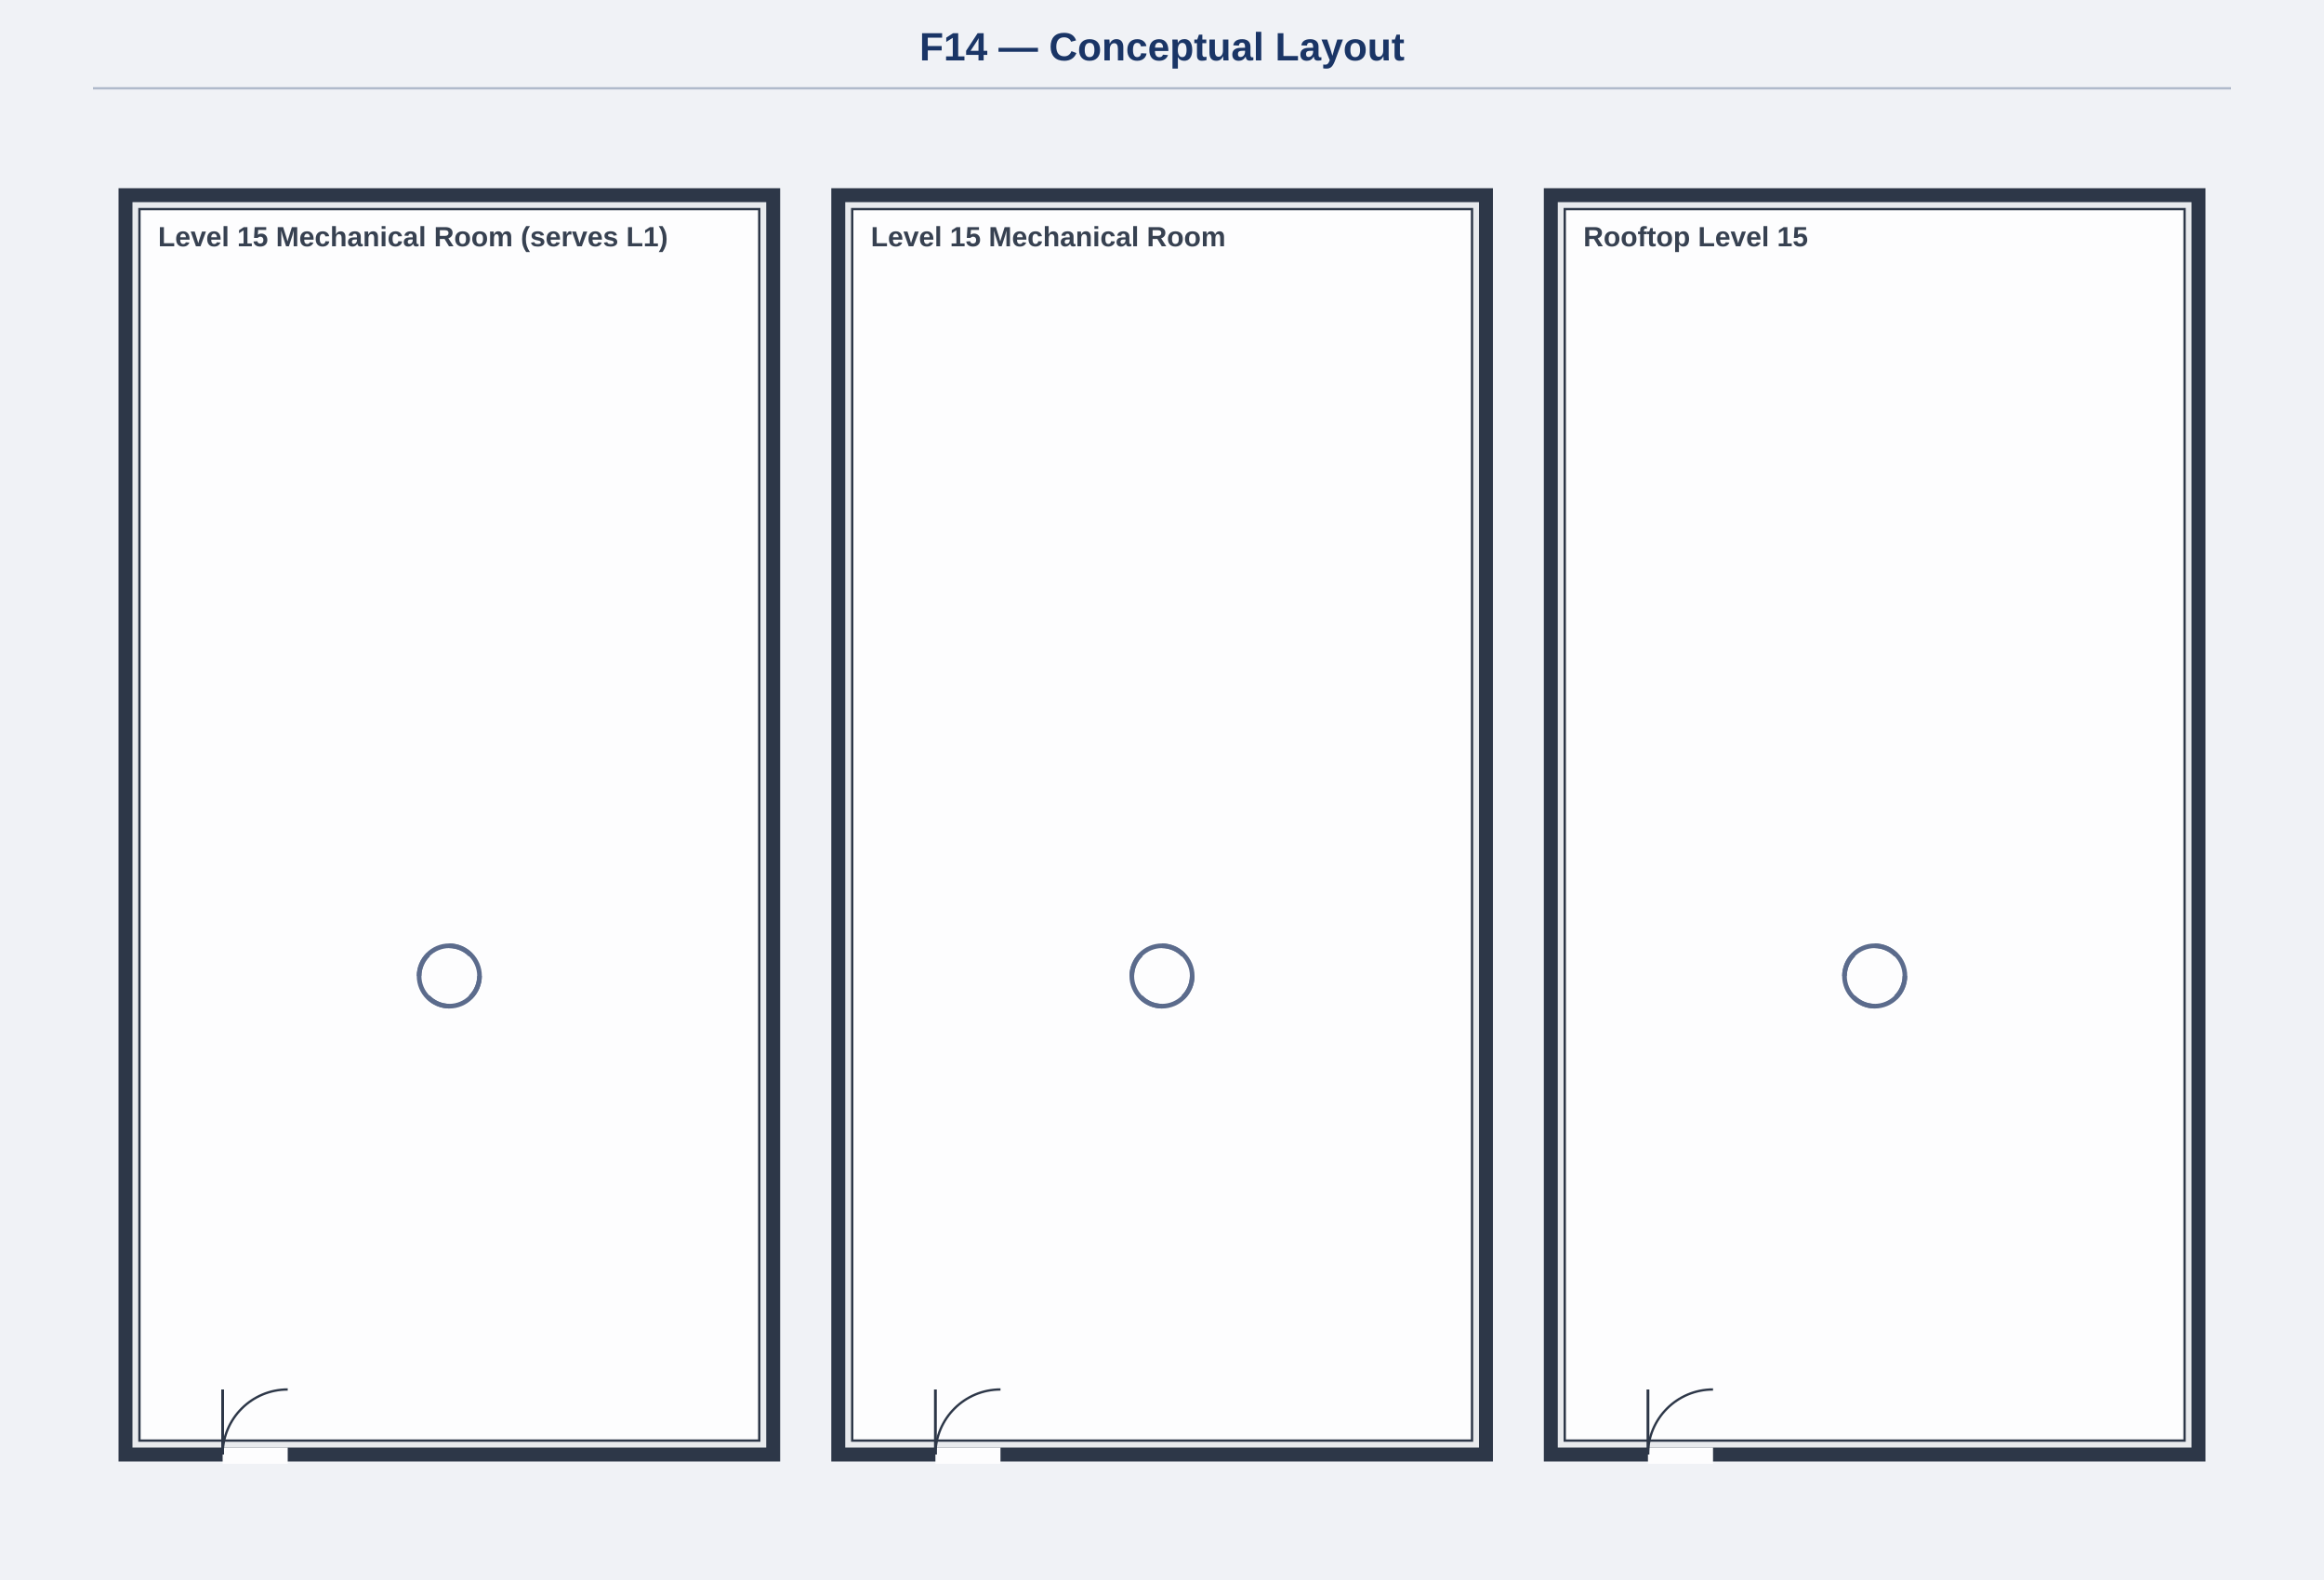
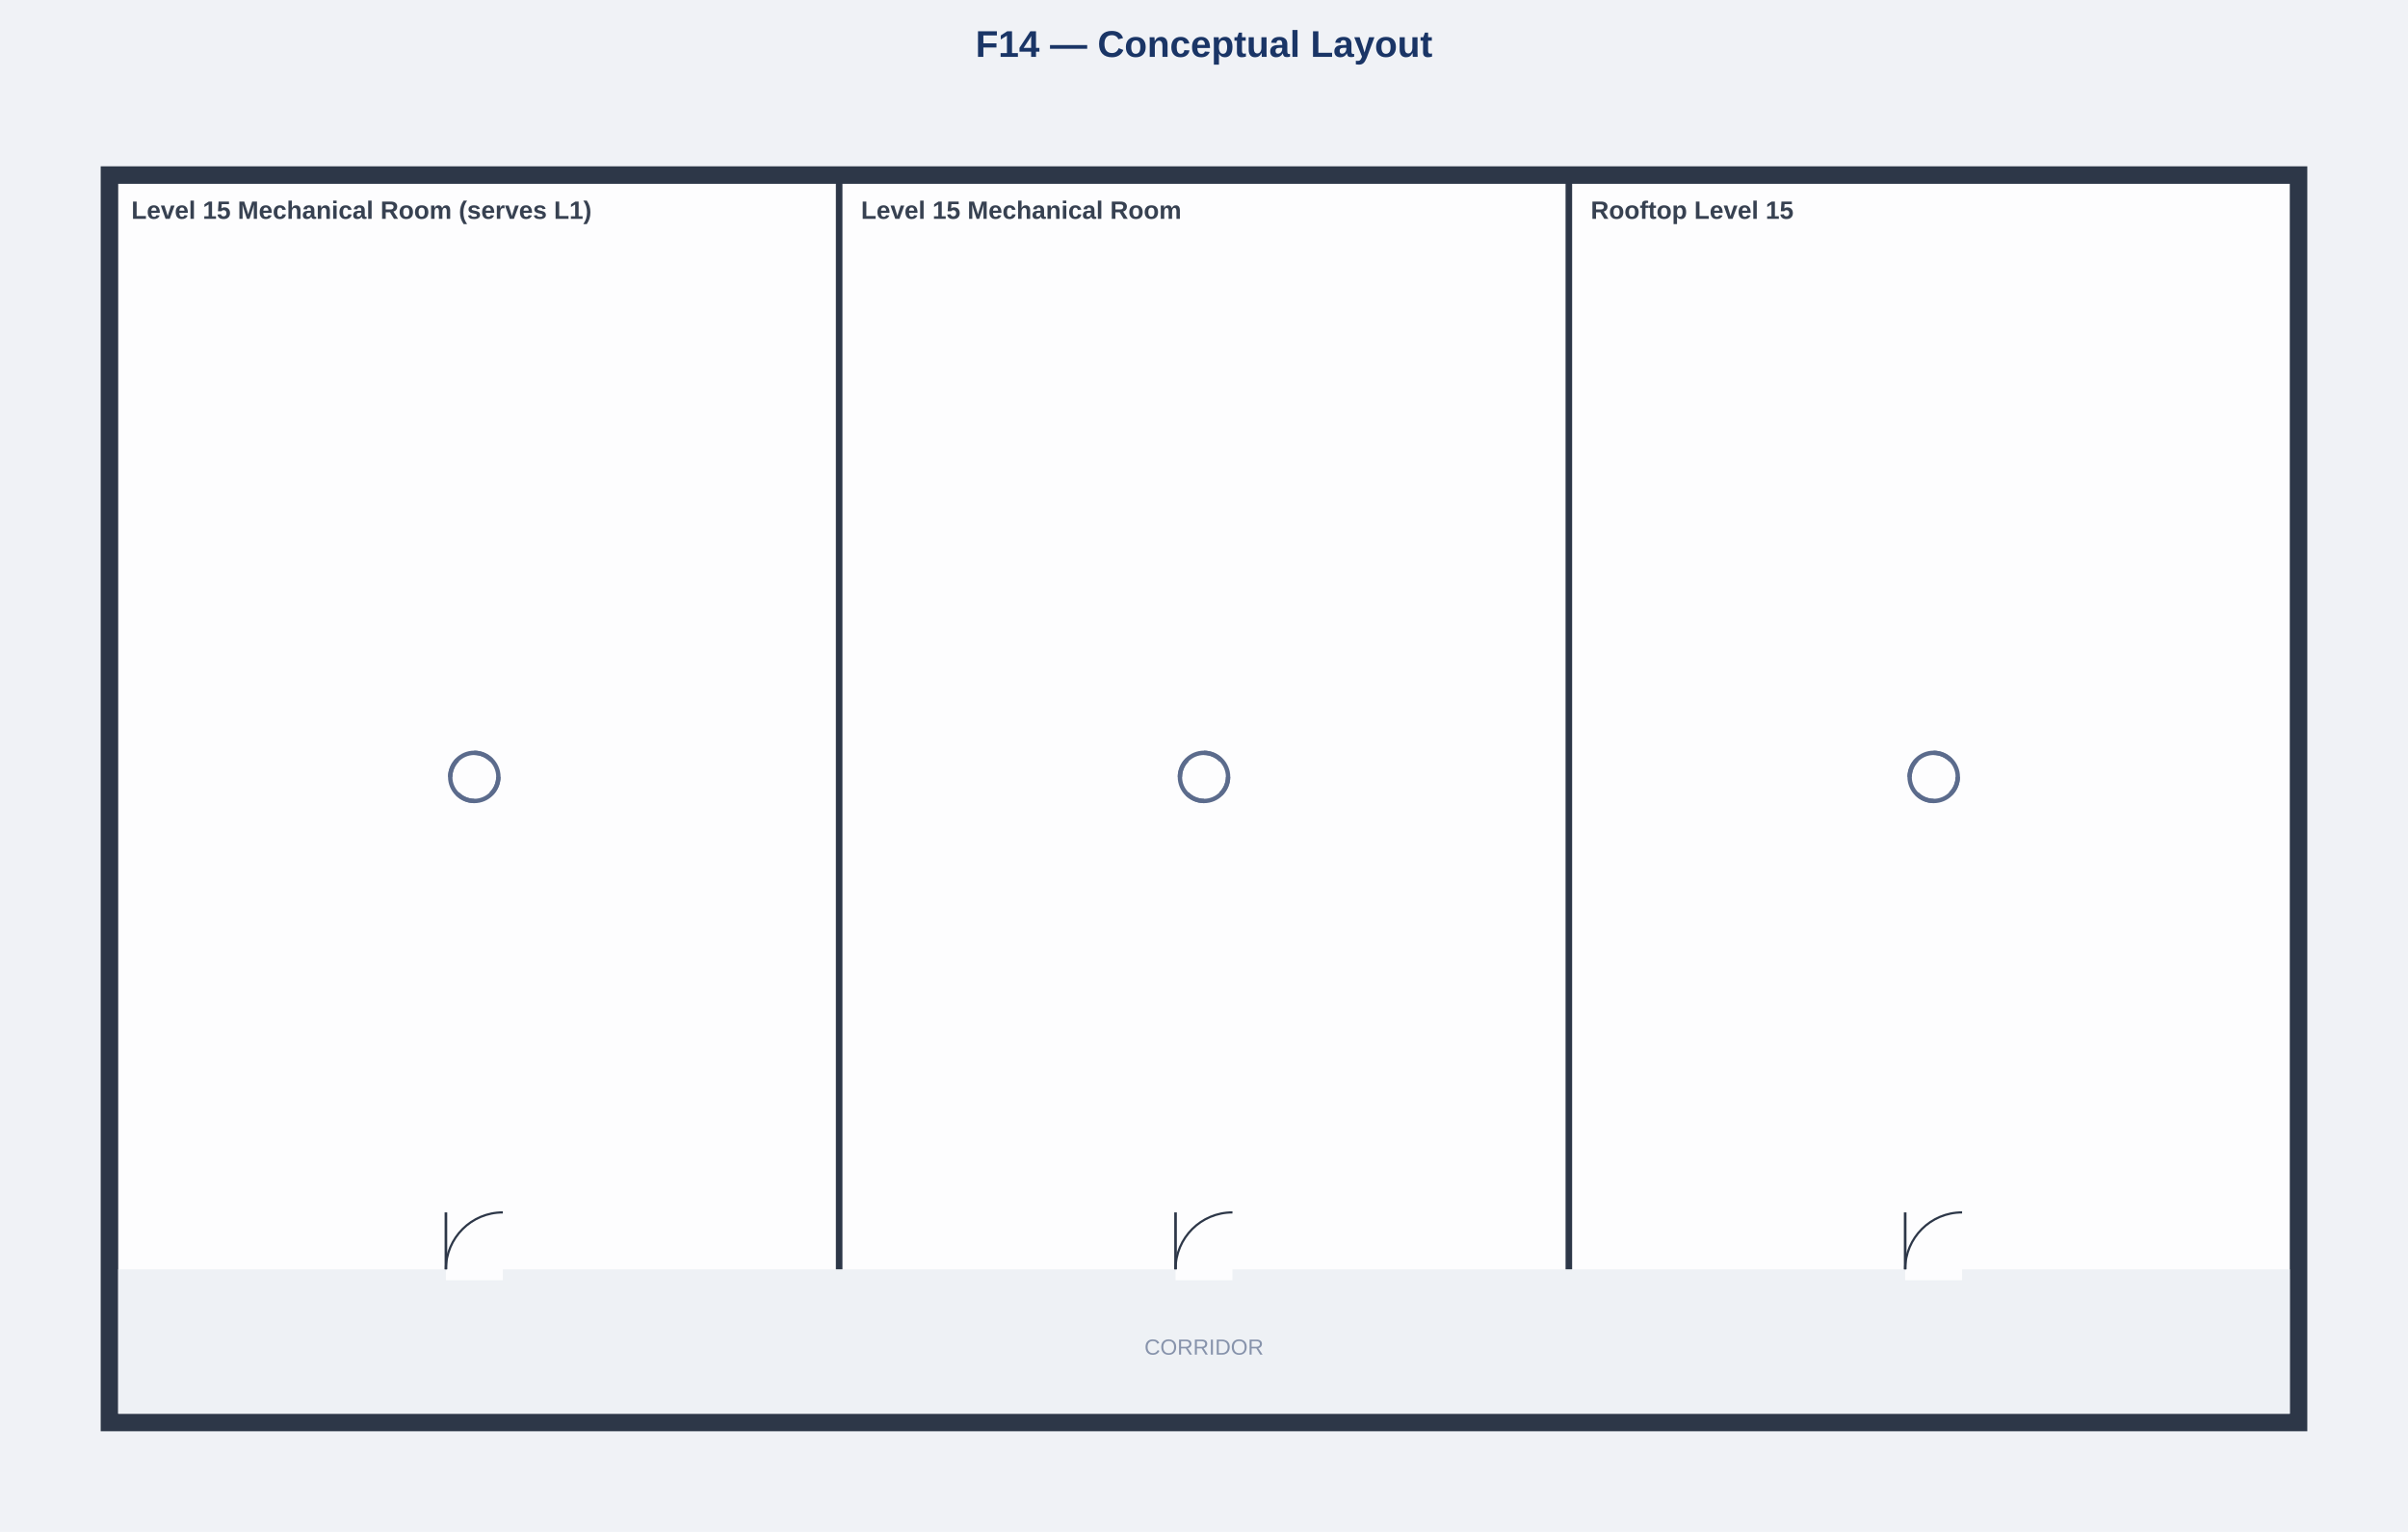
- <svg xmlns="http://www.w3.org/2000/svg" width="1000" height="680" viewBox="0 0 1000 680" font-family="Arial, sans-serif">
-   <rect x="0" y="0" width="1000" height="680" fill="#F0F2F6" />
-   <text x="500.0" y="26" text-anchor="middle" font-size="17" font-weight="bold" fill="#1A3566">F14 — Conceptual Layout</text>
-   <line x1="40" y1="38" x2="960" y2="38" stroke="#1A3566" stroke-width="1" opacity="0.3" />
-   <rect x="54.0" y="84.0" width="278.7" height="542.0" fill="#E8EAED" stroke="#2D3748" stroke-width="6" />
-   <rect x="60.0" y="90.0" width="266.7" height="530.0" fill="#FDFDFE" stroke="#2D3748" stroke-width="1" />
-   <rect x="95.8" y="623.0" width="28.0" height="7" fill="#FDFDFE" />
-   <path d="M95.8,626.0 A28.0,28.0 0 0 1 123.8,598.0" fill="none" stroke="#2D3748" stroke-width="1" />
-   <line x1="95.8" y1="626.0" x2="95.8" y2="598.0" stroke="#2D3748" stroke-width="1.2" />
-   <text x="68.0" y="106.0" font-size="12" font-weight="700" fill="#374151">Level 15 Mechanical Room (serves L1)</text>
-   <circle cx="193.333" cy="420.04" r="13" fill="none" stroke="#5B6B8C" stroke-width="2" />
-   <path d="M193.333,407.04 A13,13 0 0 1 202.433,410.94" stroke="#5B6B8C" stroke-width="2" fill="none" />
-   <path d="M206.333,420.04 A13,13 0 0 1 202.433,429.14" stroke="#5B6B8C" stroke-width="2" fill="none" />
-   <path d="M193.333,433.04 A13,13 0 0 1 184.233,429.14" stroke="#5B6B8C" stroke-width="2" fill="none" />
-   <path d="M180.333,420.04 A13,13 0 0 1 184.233,410.94" stroke="#5B6B8C" stroke-width="2" fill="none" />
-   <rect x="360.7" y="84.0" width="278.7" height="542.0" fill="#E8EAED" stroke="#2D3748" stroke-width="6" />
-   <rect x="366.7" y="90.0" width="266.7" height="530.0" fill="#FDFDFE" stroke="#2D3748" stroke-width="1" />
-   <rect x="402.5" y="623.0" width="28.0" height="7" fill="#FDFDFE" />
-   <path d="M402.5,626.0 A28.0,28.0 0 0 1 430.5,598.0" fill="none" stroke="#2D3748" stroke-width="1" />
-   <line x1="402.5" y1="626.0" x2="402.5" y2="598.0" stroke="#2D3748" stroke-width="1.2" />
-   <text x="374.7" y="106.0" font-size="12" font-weight="700" fill="#374151">Level 15 Mechanical Room</text>
-   <circle cx="500.0" cy="420.04" r="13" fill="none" stroke="#5B6B8C" stroke-width="2" />
-   <path d="M500.0,407.04 A13,13 0 0 1 509.1,410.94" stroke="#5B6B8C" stroke-width="2" fill="none" />
-   <path d="M513.0,420.04 A13,13 0 0 1 509.1,429.14" stroke="#5B6B8C" stroke-width="2" fill="none" />
-   <path d="M500.0,433.04 A13,13 0 0 1 490.9,429.14" stroke="#5B6B8C" stroke-width="2" fill="none" />
-   <path d="M487.0,420.04 A13,13 0 0 1 490.9,410.94" stroke="#5B6B8C" stroke-width="2" fill="none" />
-   <rect x="667.3" y="84.0" width="278.7" height="542.0" fill="#E8EAED" stroke="#2D3748" stroke-width="6" />
-   <rect x="673.3" y="90.0" width="266.7" height="530.0" fill="#FDFDFE" stroke="#2D3748" stroke-width="1" />
-   <rect x="709.1" y="623.0" width="28.0" height="7" fill="#FDFDFE" />
-   <path d="M709.1,626.0 A28.0,28.0 0 0 1 737.1,598.0" fill="none" stroke="#2D3748" stroke-width="1" />
-   <line x1="709.1" y1="626.0" x2="709.1" y2="598.0" stroke="#2D3748" stroke-width="1.2" />
-   <text x="681.3" y="106.0" font-size="12" font-weight="700" fill="#374151">Rooftop Level 15</text>
-   <circle cx="806.667" cy="420.04" r="13" fill="none" stroke="#5B6B8C" stroke-width="2" />
-   <path d="M806.667,407.04 A13,13 0 0 1 815.767,410.94" stroke="#5B6B8C" stroke-width="2" fill="none" />
-   <path d="M819.667,420.04 A13,13 0 0 1 815.767,429.14" stroke="#5B6B8C" stroke-width="2" fill="none" />
-   <path d="M806.667,433.04 A13,13 0 0 1 797.567,429.14" stroke="#5B6B8C" stroke-width="2" fill="none" />
-   <path d="M793.667,420.04 A13,13 0 0 1 797.567,410.94" stroke="#5B6B8C" stroke-width="2" fill="none" />
+ <svg xmlns="http://www.w3.org/2000/svg" width="1100" height="700" viewBox="0 0 1100 700" font-family="Arial, sans-serif">
+   <rect x="0" y="0" width="1100" height="700" fill="#F0F2F6" />
+   <text x="550.0" y="26" text-anchor="middle" font-size="17" font-weight="bold" fill="#1A3566">F14 — Conceptual Layout</text>
+   <rect x="50" y="80" width="1000" height="570" fill="#FDFDFE" stroke="#2D3748" stroke-width="8" />
+   <rect x="54.0" y="580" width="992" height="66.0" fill="#EEF1F5" />
+   <text x="550.0" y="619.0" text-anchor="middle" font-size="10" fill="#5B6B8C" opacity="0.7">CORRIDOR</text>
+   <text x="60.0" y="100" font-size="11.5" font-weight="700" fill="#374151">Level 15 Mechanical Room (serves L1)</text>
+   <circle cx="216.667" cy="355.0" r="11" fill="none" stroke="#5B6B8C" stroke-width="2" />
+   <path d="M216.667,344.0 A11,11 0 0 1 224.367,347.3" stroke="#5B6B8C" stroke-width="2" fill="none" />
+   <path d="M227.667,355.0 A11,11 0 0 1 224.367,362.7" stroke="#5B6B8C" stroke-width="2" fill="none" />
+   <path d="M216.667,366.0 A11,11 0 0 1 208.967,362.7" stroke="#5B6B8C" stroke-width="2" fill="none" />
+   <path d="M205.667,355.0 A11,11 0 0 1 208.967,347.3" stroke="#5B6B8C" stroke-width="2" fill="none" />
+   <rect x="203.7" y="577.0" width="26.0" height="8" fill="#FDFDFE" />
+   <path d="M203.7,580.0 A26.0,26.0 0 0 1 229.7,554.0" fill="none" stroke="#2D3748" stroke-width="1" />
+   <line x1="203.7" y1="580.0" x2="203.7" y2="554.0" stroke="#2D3748" stroke-width="1.2" />
+   <line x1="383.333" y1="80" x2="383.333" y2="580" stroke="#2D3748" stroke-width="3" />
+   <text x="393.333" y="100" font-size="11.5" font-weight="700" fill="#374151">Level 15 Mechanical Room</text>
+   <circle cx="550.0" cy="355.0" r="11" fill="none" stroke="#5B6B8C" stroke-width="2" />
+   <path d="M550.0,344.0 A11,11 0 0 1 557.7,347.3" stroke="#5B6B8C" stroke-width="2" fill="none" />
+   <path d="M561.0,355.0 A11,11 0 0 1 557.7,362.7" stroke="#5B6B8C" stroke-width="2" fill="none" />
+   <path d="M550.0,366.0 A11,11 0 0 1 542.3,362.7" stroke="#5B6B8C" stroke-width="2" fill="none" />
+   <path d="M539.0,355.0 A11,11 0 0 1 542.3,347.3" stroke="#5B6B8C" stroke-width="2" fill="none" />
+   <rect x="537.0" y="577.0" width="26.0" height="8" fill="#FDFDFE" />
+   <path d="M537.0,580.0 A26.0,26.0 0 0 1 563.0,554.0" fill="none" stroke="#2D3748" stroke-width="1" />
+   <line x1="537.0" y1="580.0" x2="537.0" y2="554.0" stroke="#2D3748" stroke-width="1.2" />
+   <line x1="716.667" y1="80" x2="716.667" y2="580" stroke="#2D3748" stroke-width="3" />
+   <text x="726.667" y="100" font-size="11.5" font-weight="700" fill="#374151">Rooftop Level 15</text>
+   <circle cx="883.333" cy="355.0" r="11" fill="none" stroke="#5B6B8C" stroke-width="2" />
+   <path d="M883.333,344.0 A11,11 0 0 1 891.033,347.3" stroke="#5B6B8C" stroke-width="2" fill="none" />
+   <path d="M894.333,355.0 A11,11 0 0 1 891.033,362.7" stroke="#5B6B8C" stroke-width="2" fill="none" />
+   <path d="M883.333,366.0 A11,11 0 0 1 875.633,362.7" stroke="#5B6B8C" stroke-width="2" fill="none" />
+   <path d="M872.333,355.0 A11,11 0 0 1 875.633,347.3" stroke="#5B6B8C" stroke-width="2" fill="none" />
+   <rect x="870.3" y="577.0" width="26.0" height="8" fill="#FDFDFE" />
+   <path d="M870.3,580.0 A26.0,26.0 0 0 1 896.3,554.0" fill="none" stroke="#2D3748" stroke-width="1" />
+   <line x1="870.3" y1="580.0" x2="870.3" y2="554.0" stroke="#2D3748" stroke-width="1.2" />
</svg>
